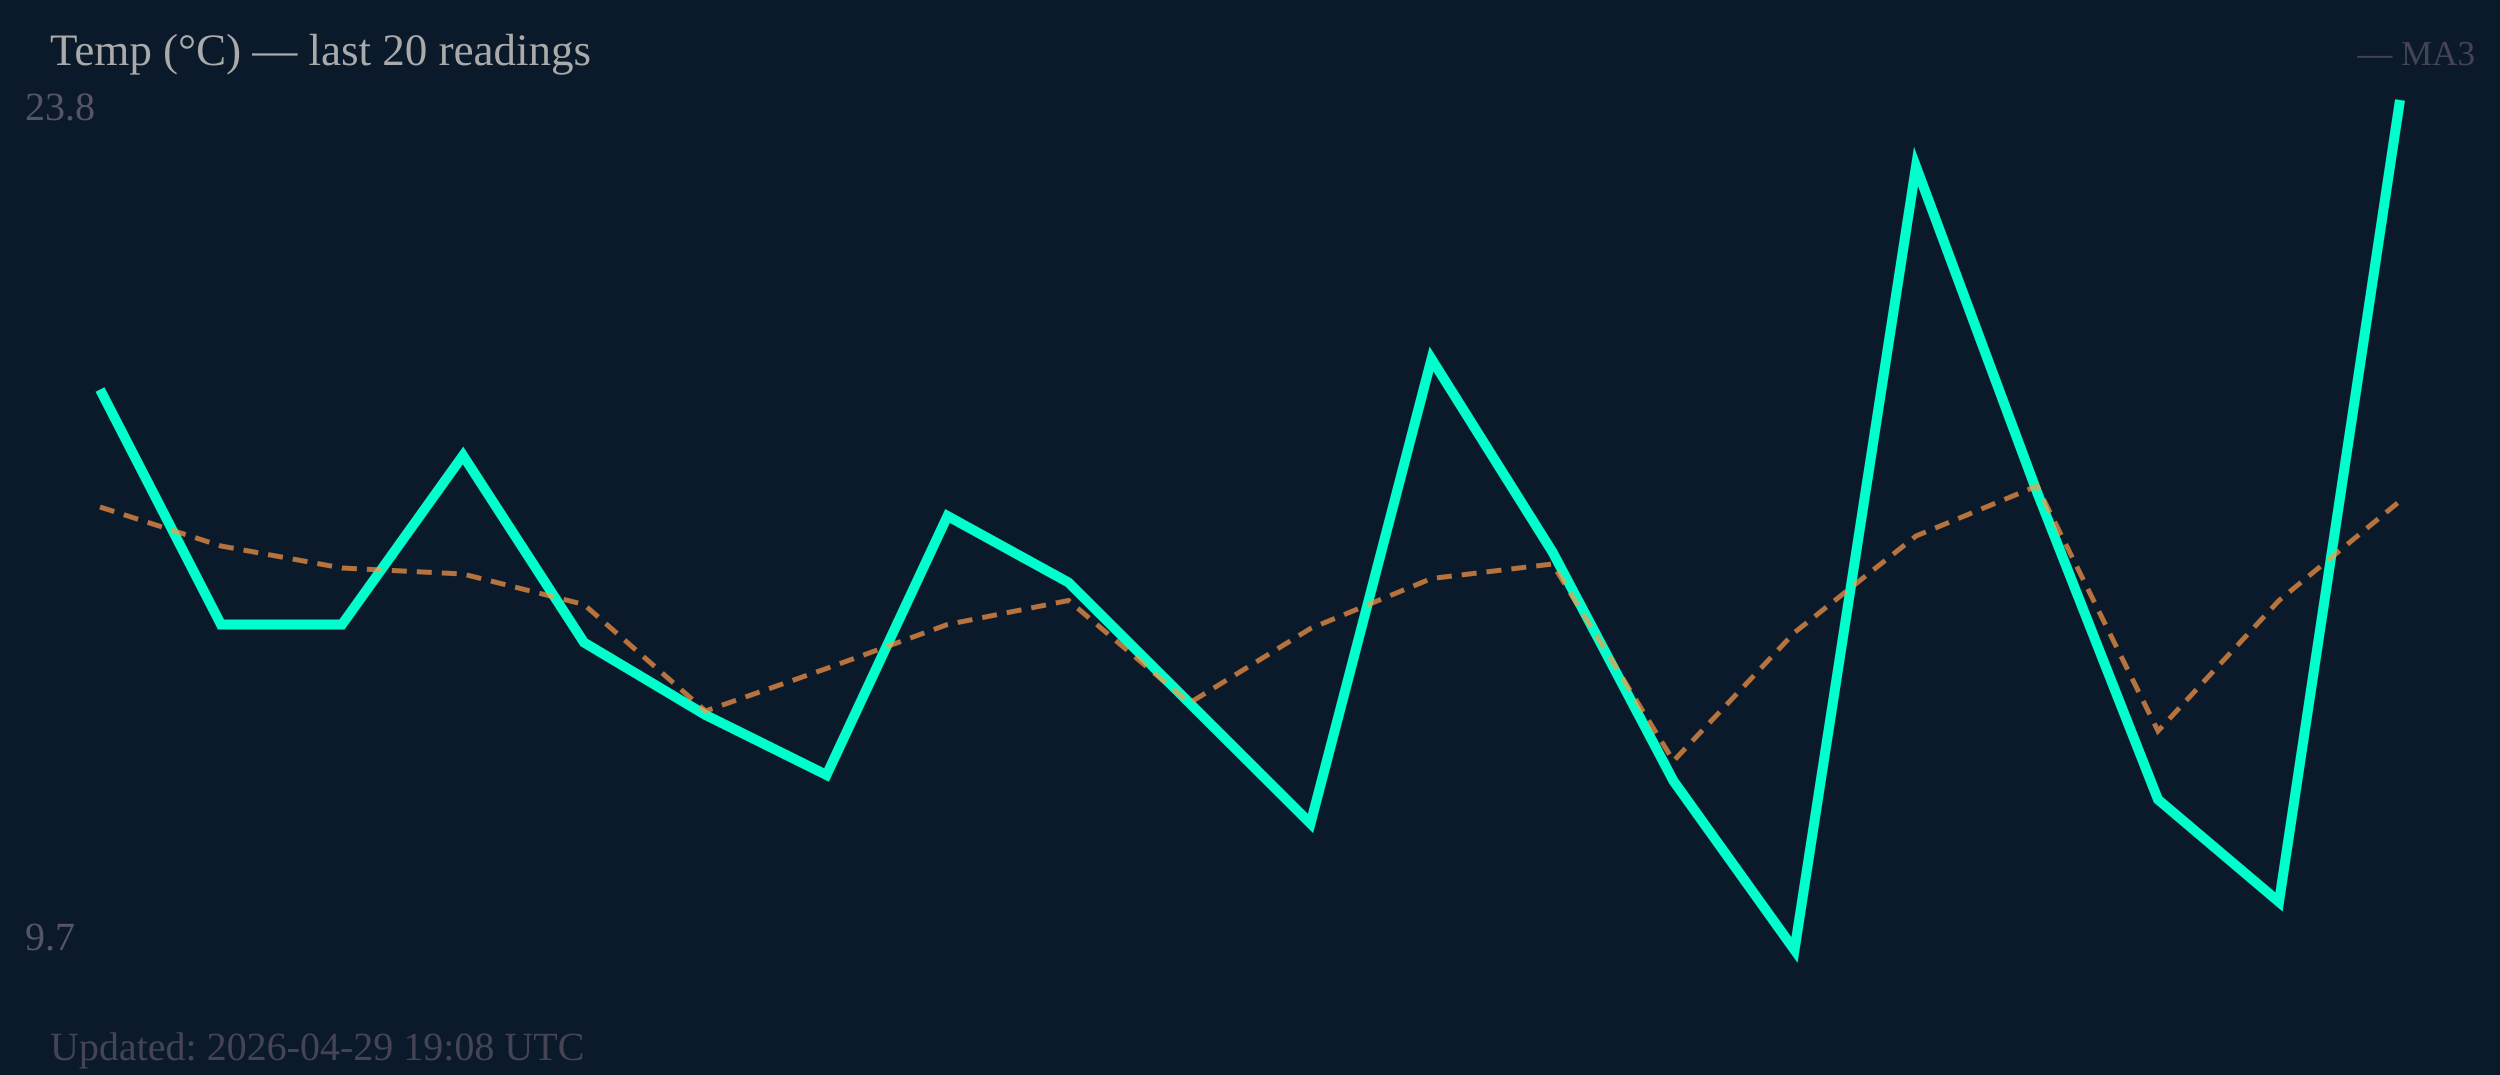
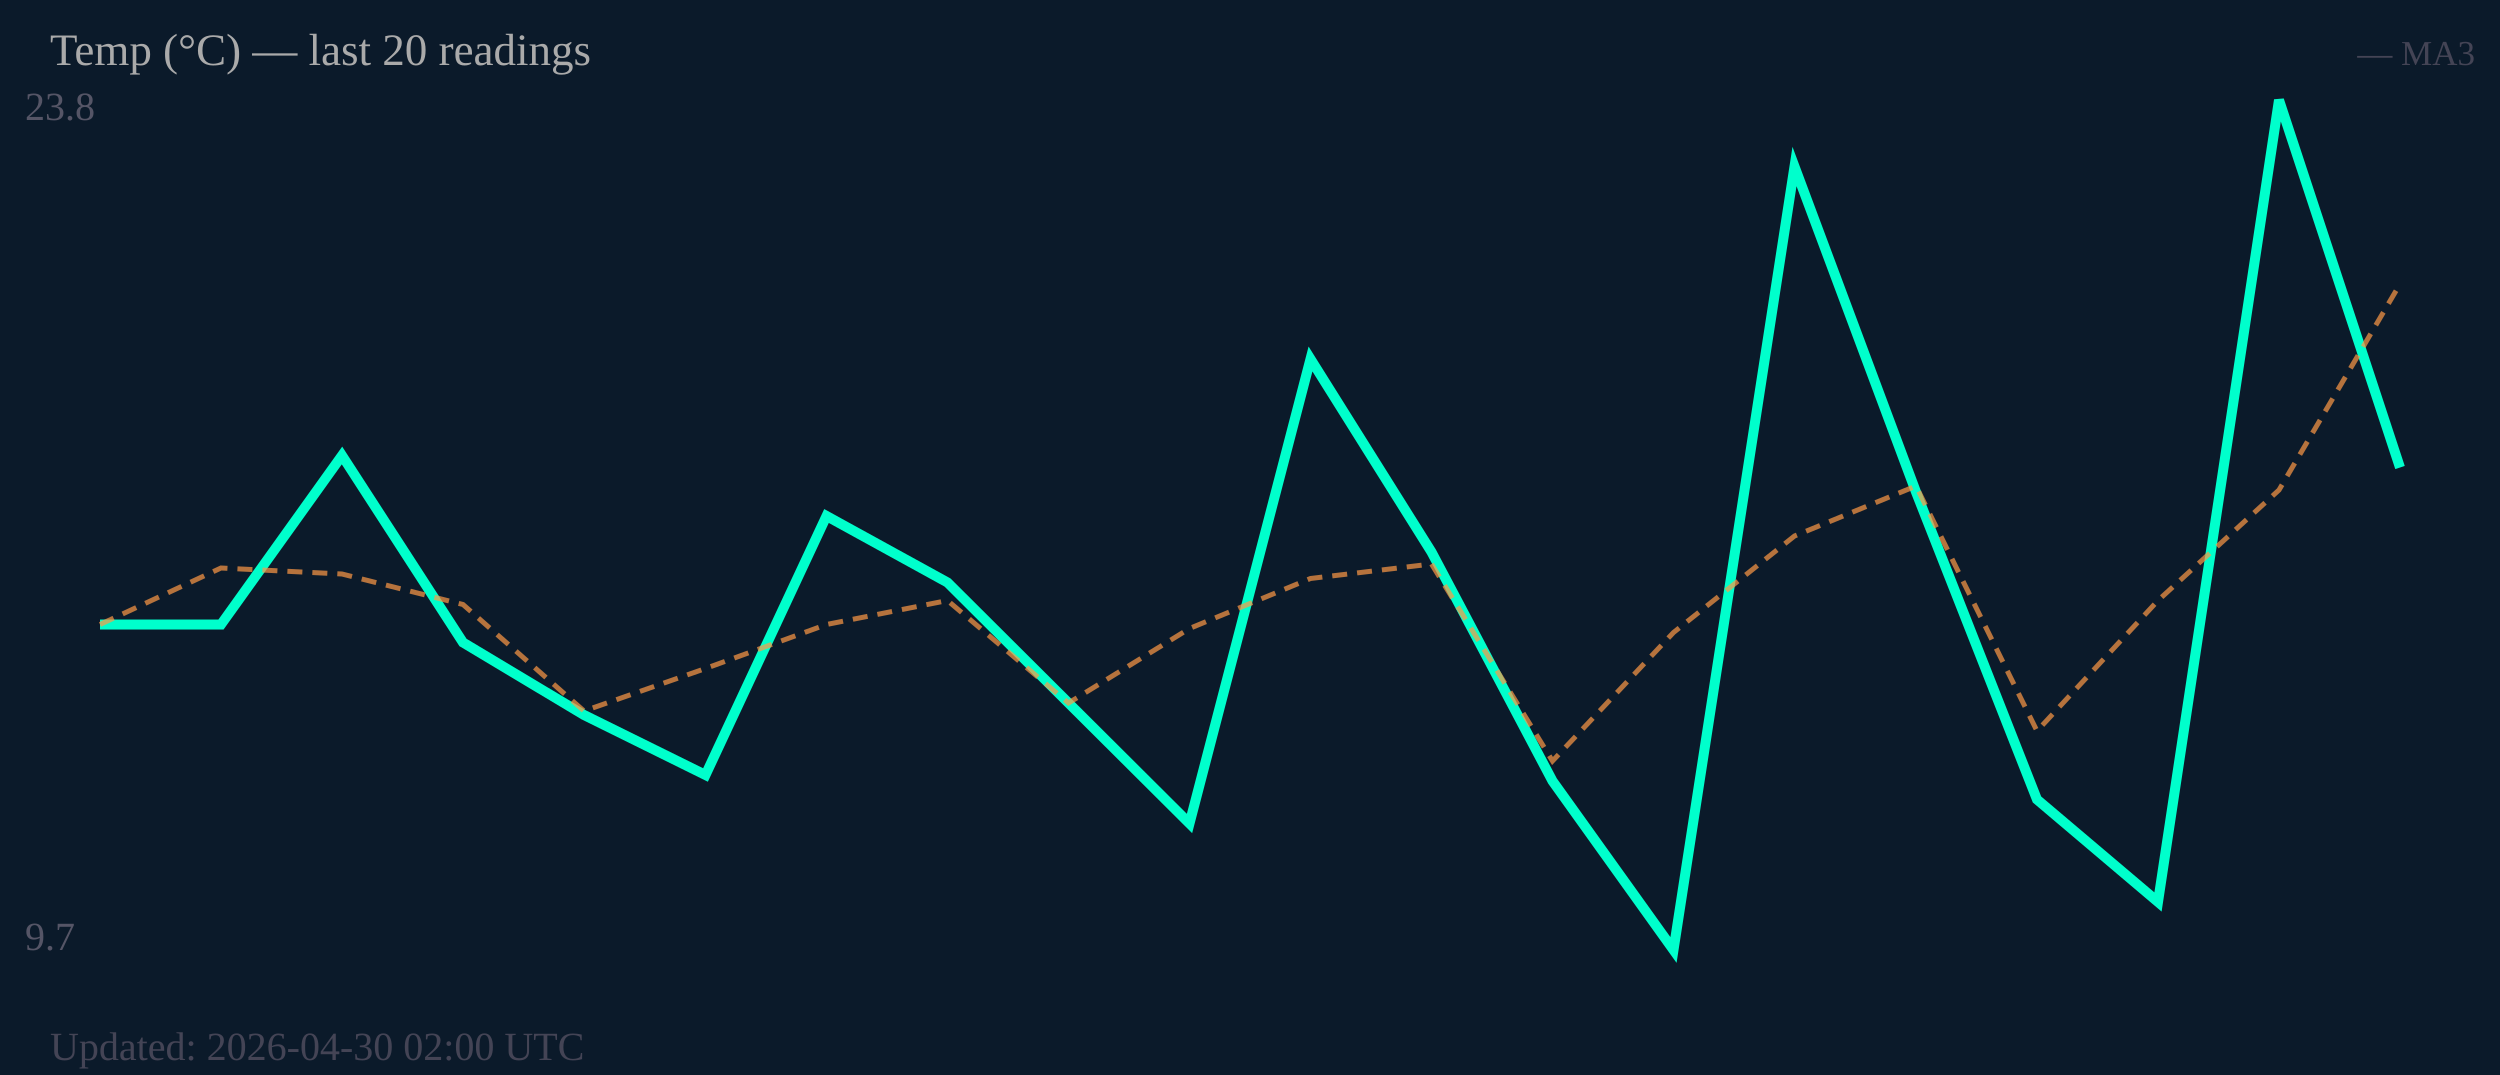
<svg xmlns="http://www.w3.org/2000/svg" width="500" height="215" viewBox="0 0 500 215">
  <rect width="500" height="215" fill="#0b1a2a" />
  <text x="5" y="24" font-size="8" fill="#556">23.8</text>
  <text x="5" y="190" font-size="8" fill="#556">9.7</text>
-   <polyline fill="none" stroke="#00ffcc" stroke-width="2" points="20.0,77.9 44.2,124.9 68.4,124.9 92.6,91.1 116.8,128.5 141.1,143.0 165.3,155.0 189.5,103.2 213.7,116.5 237.9,140.6 262.1,164.7 286.3,71.8 310.5,110.4 334.7,156.2 358.9,190.0 383.2,33.3 407.4,98.4 431.6,159.9 455.8,180.4 480.0,20.0" />
-   <polyline fill="none" stroke="#ff9944" stroke-width="1" stroke-dasharray="3,2" opacity="0.7" points="20.0,101.4 44.2,109.2 68.4,113.6 92.6,114.8 116.8,120.9 141.1,142.2 165.3,133.7 189.5,124.9 213.7,120.1 237.9,140.6 262.1,125.7 286.3,115.7 310.5,112.8 334.7,152.2 358.9,126.5 383.2,107.2 407.4,97.2 431.6,146.2 455.8,120.1 480.0,100.2" />
+   <polyline fill="none" stroke="#00ffcc" stroke-width="2" points="20.0,124.9 44.2,124.9 68.4,91.1 92.6,128.5 116.8,143.0 141.1,155.0 165.3,103.2 189.5,116.5 213.7,140.6 237.9,164.7 262.1,71.8 286.3,110.4 310.5,156.2 334.7,190.0 358.9,33.3 383.2,98.4 407.4,159.9 431.6,180.4 455.8,20.0 480.0,93.5" />
+   <polyline fill="none" stroke="#ff9944" stroke-width="1" stroke-dasharray="3,2" opacity="0.7" points="20.0,124.9 44.2,113.6 68.4,114.8 92.6,120.9 116.8,142.2 141.1,133.7 165.3,124.9 189.5,120.1 213.7,140.6 237.9,125.7 262.1,115.7 286.3,112.8 310.5,152.2 334.7,126.5 358.9,107.2 383.2,97.2 407.4,146.2 431.6,120.1 455.8,98.0 480.0,56.8" />
  <text x="10" y="13" font-size="9" fill="#aaa">Temp (°C) — last 20 readings</text>
  <text x="495" y="13" font-size="7" fill="#445" text-anchor="end">— MA3</text>
-   <text x="10" y="212" font-size="8" fill="#445">Updated: 2026-04-29 19:08 UTC</text>
+   <text x="10" y="212" font-size="8" fill="#445">Updated: 2026-04-30 02:00 UTC</text>
</svg>
